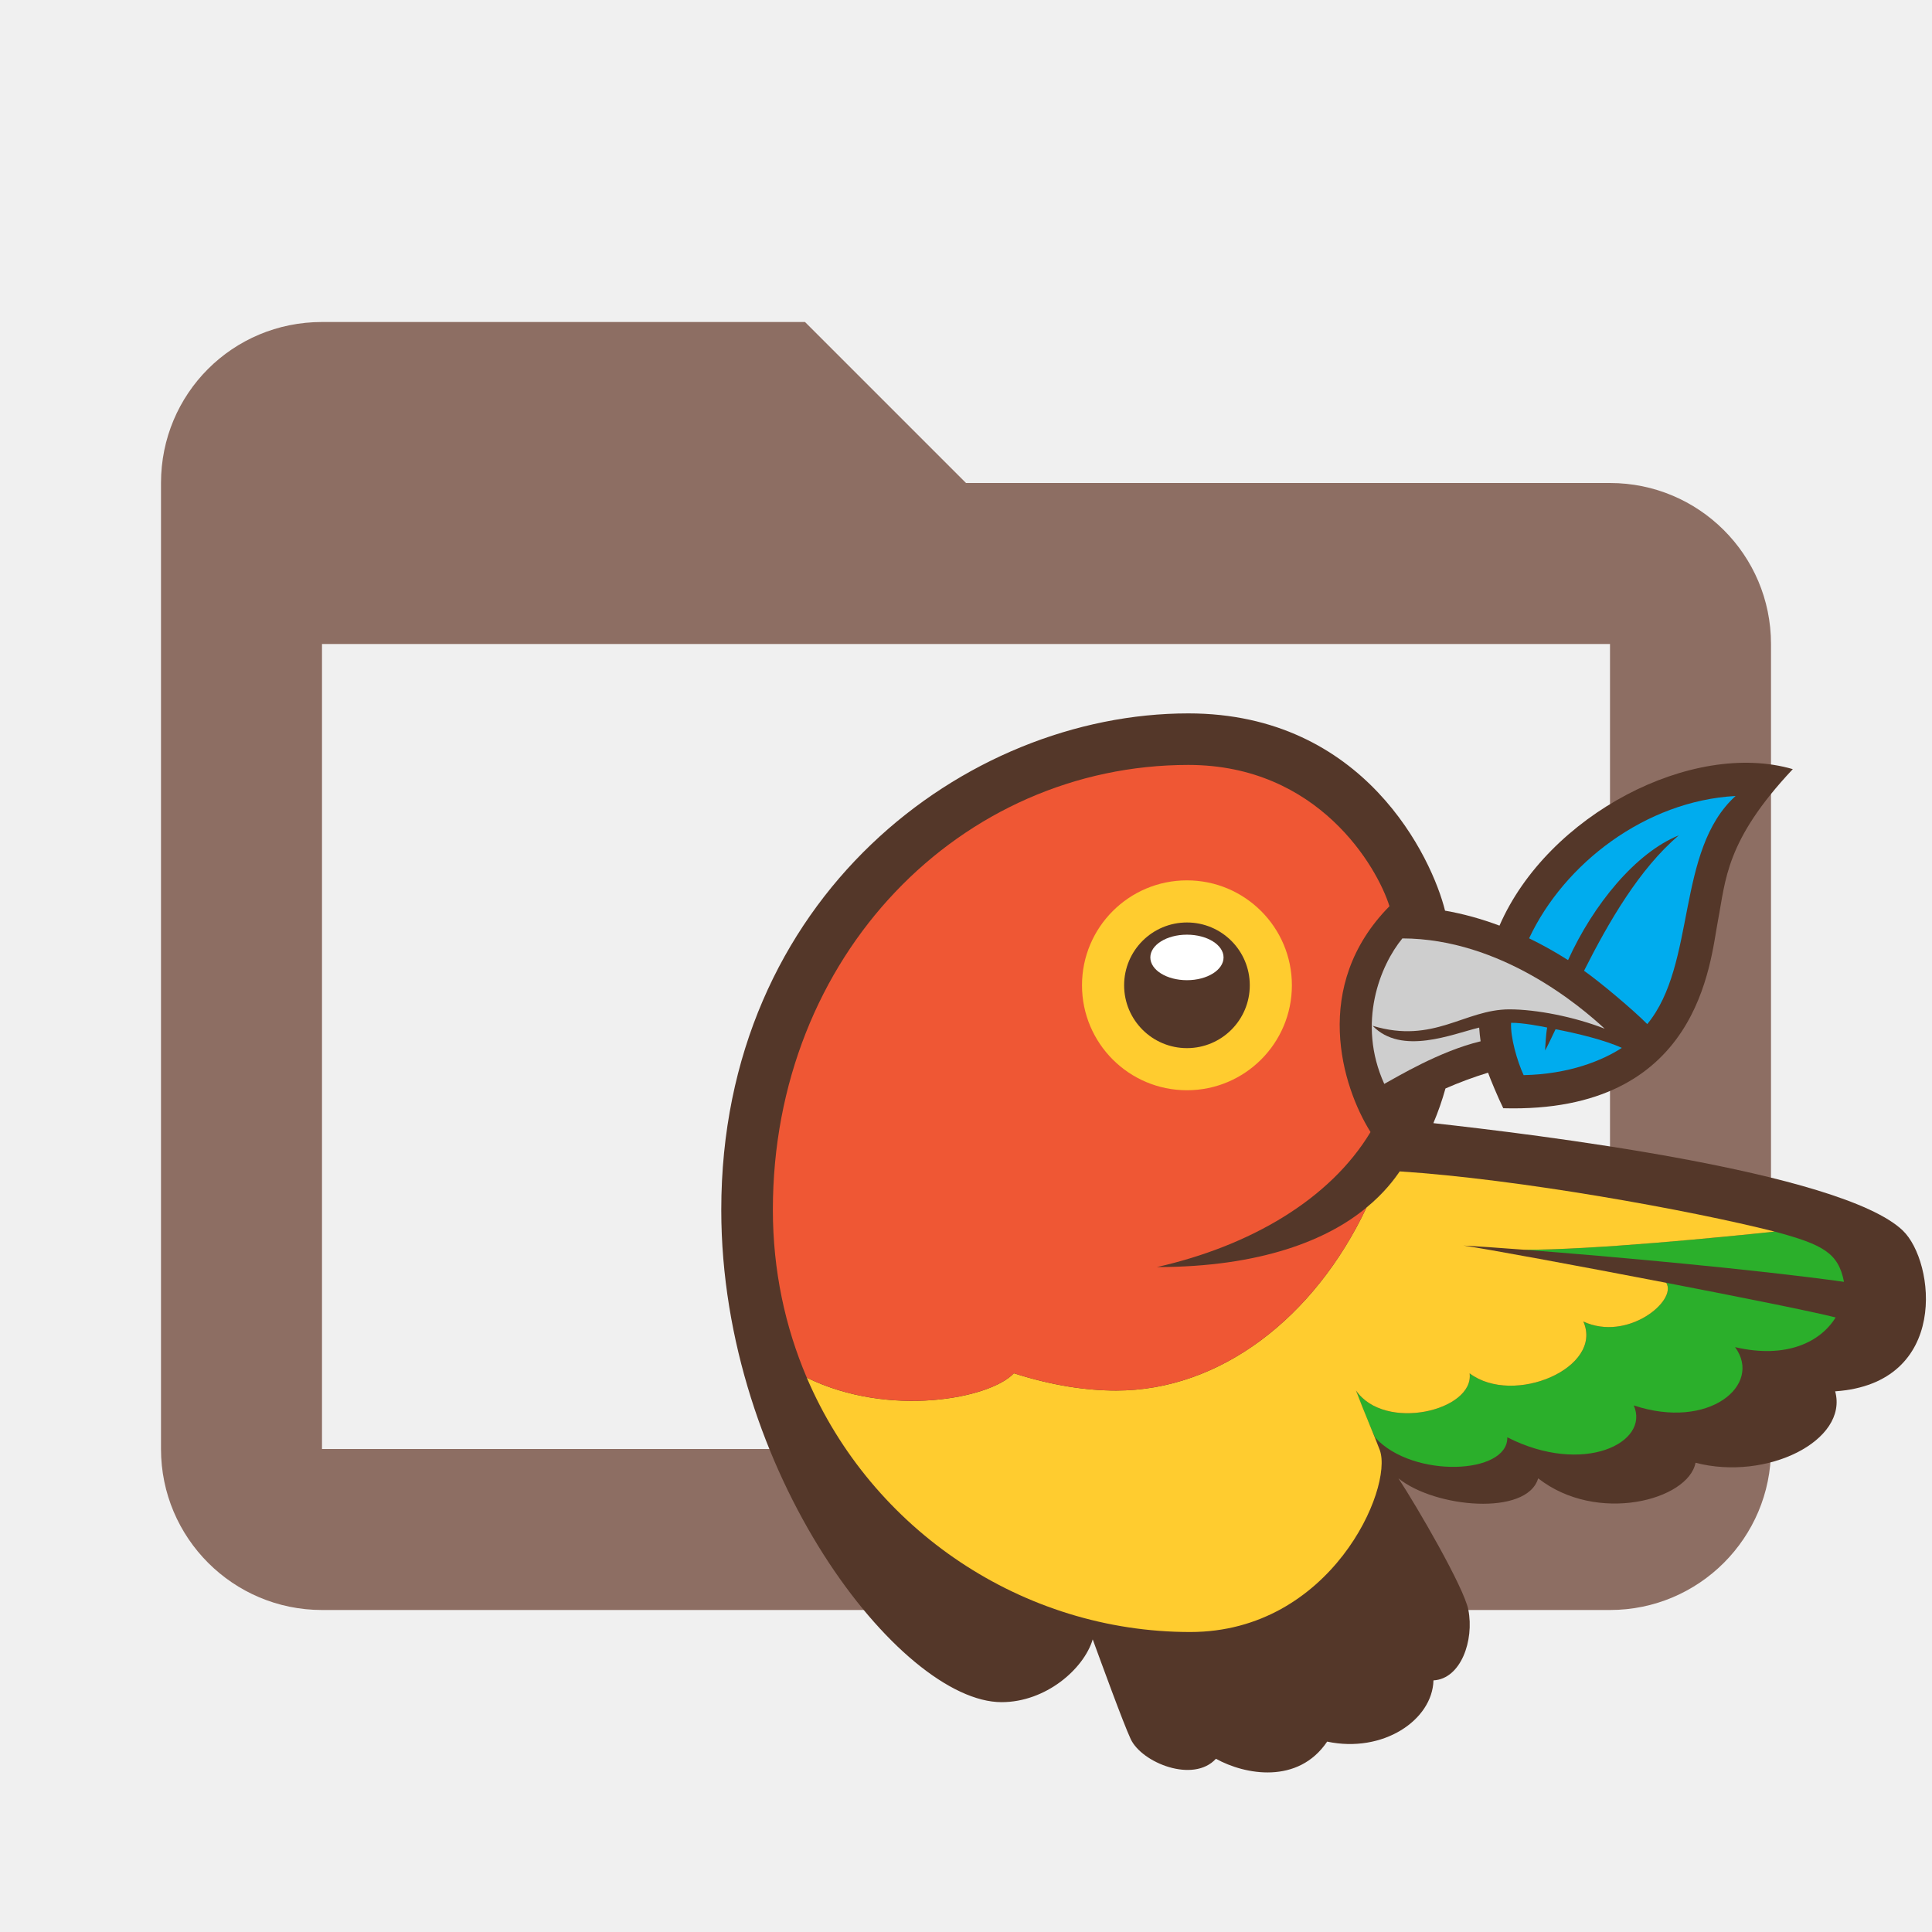
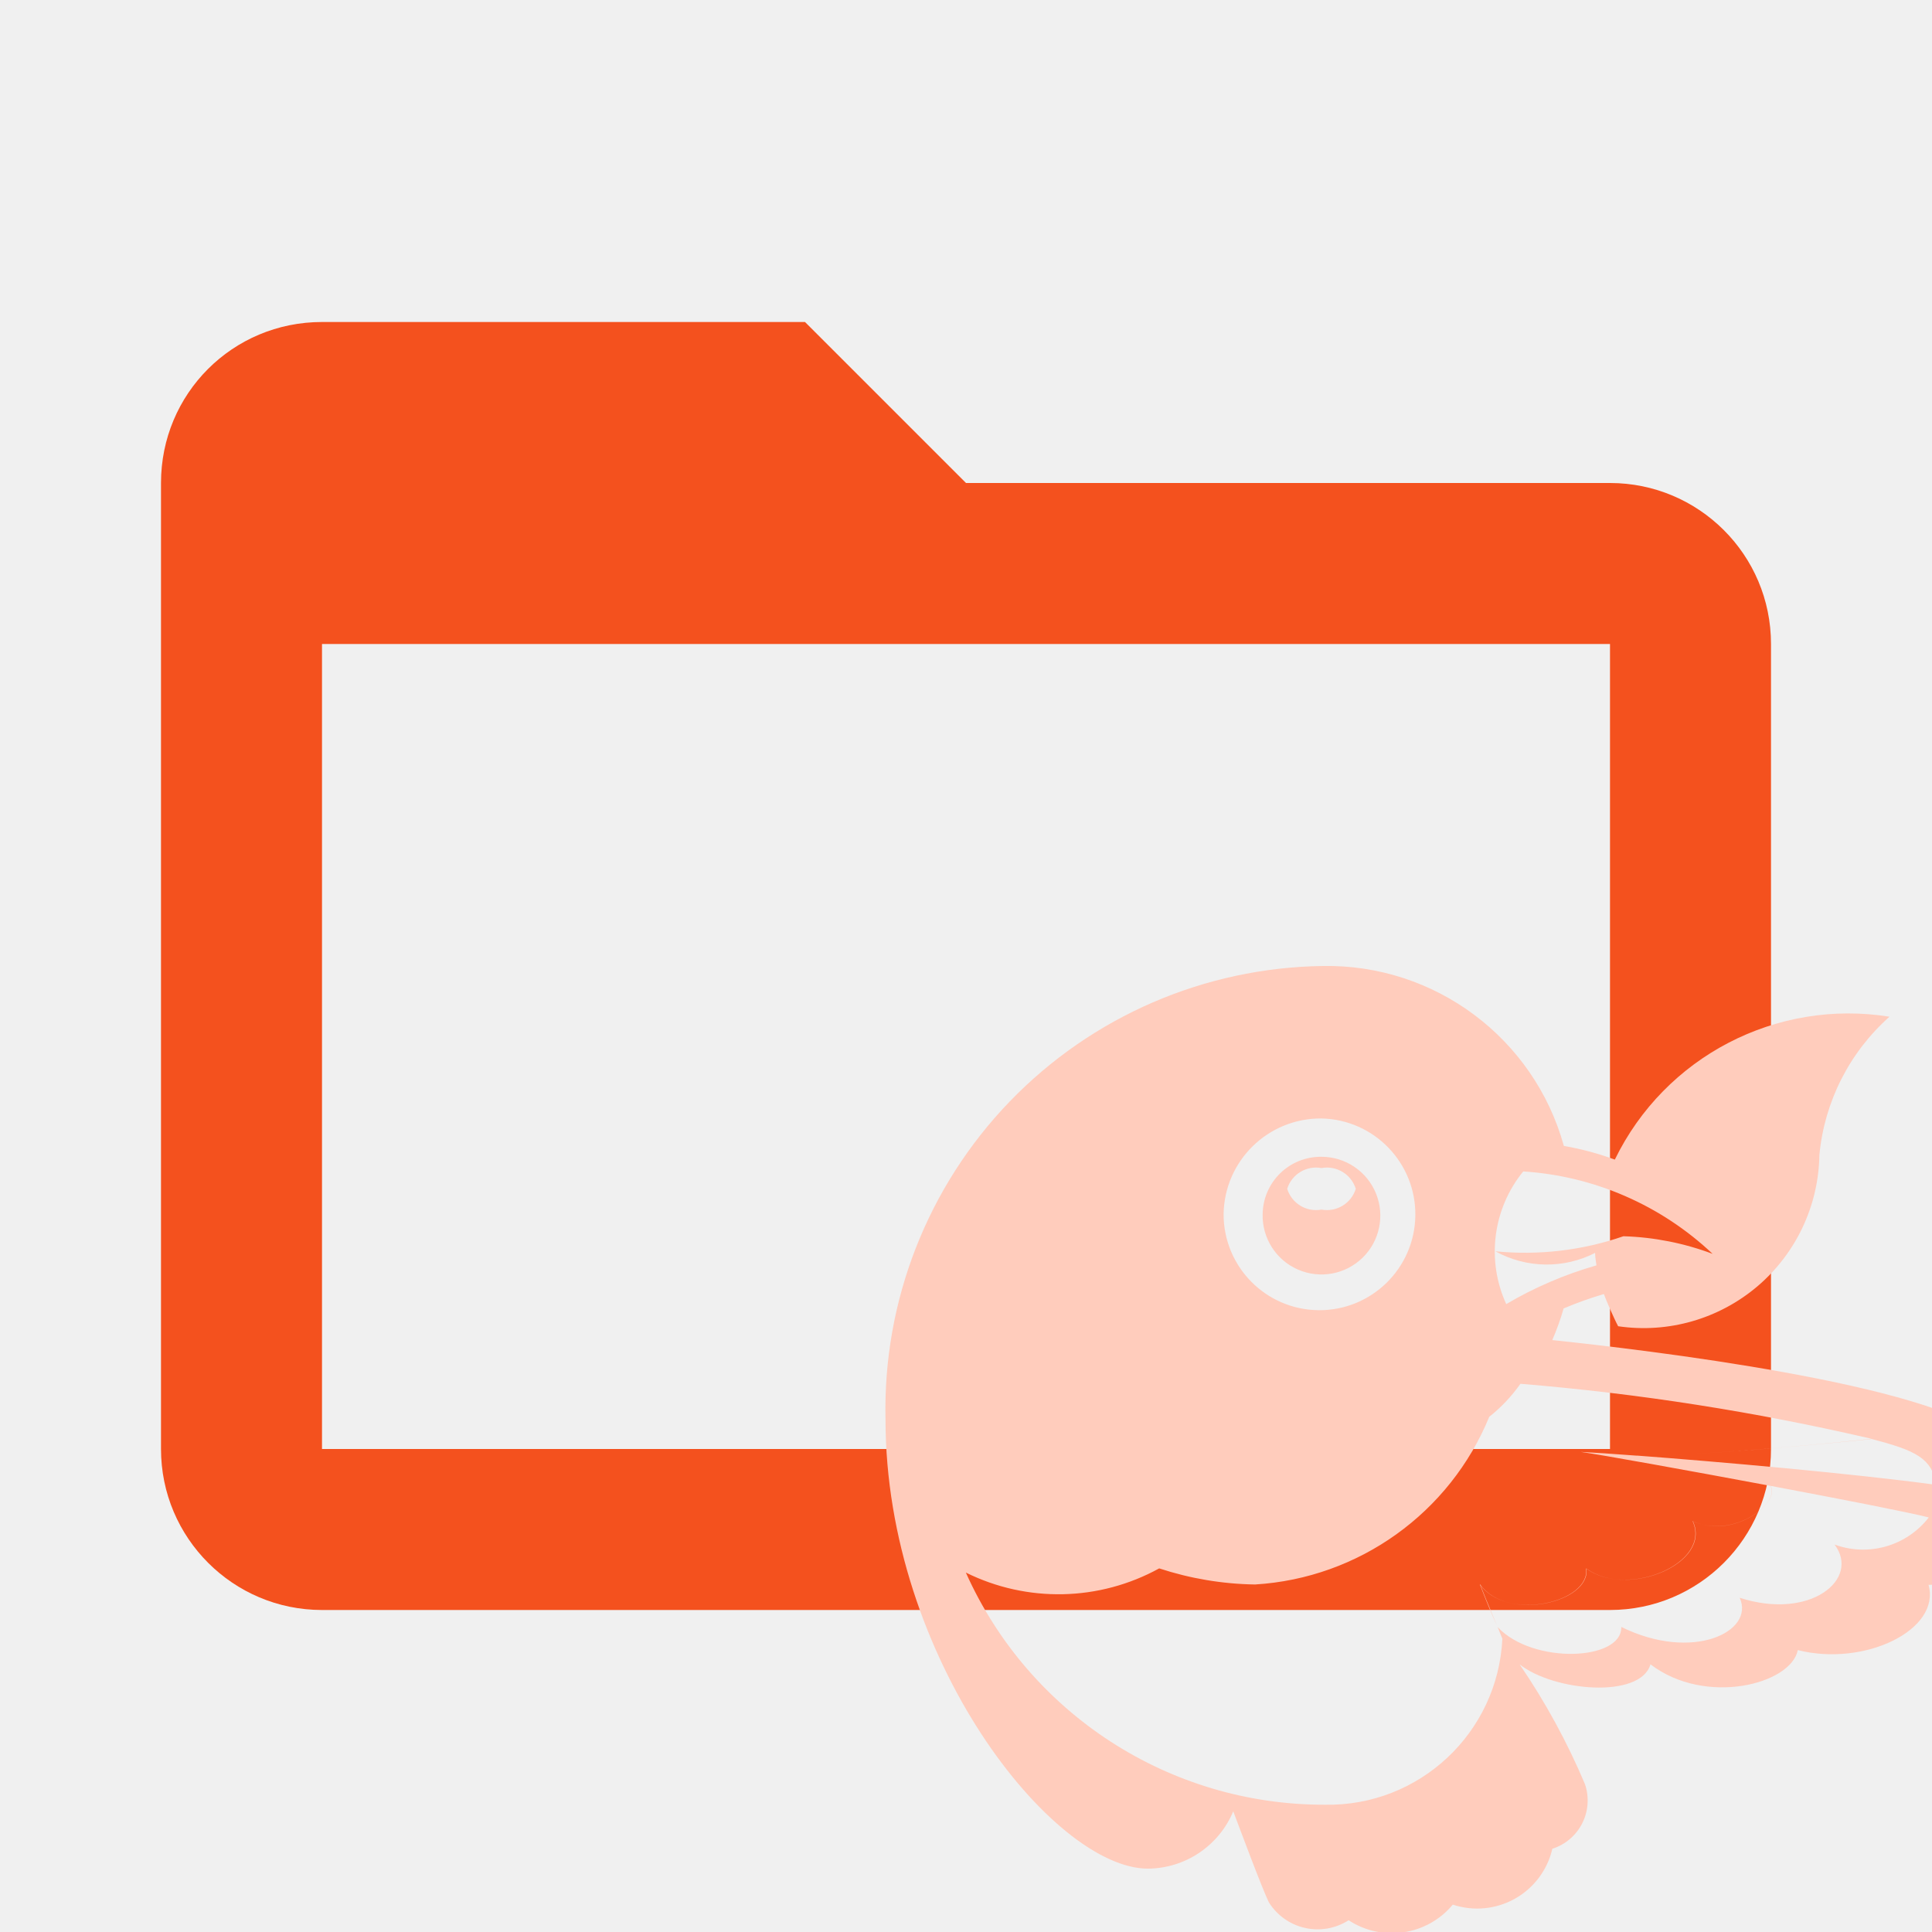
- <svg xmlns="http://www.w3.org/2000/svg" clip-rule="evenodd" fill-rule="evenodd" stroke-linejoin="round" stroke-miterlimit="1.414" version="1.1" viewBox="0 0 24 24" width="16px" height="16px" xml:space="preserve" fill="#8d6e63">
+ <svg xmlns="http://www.w3.org/2000/svg" clip-rule="evenodd" fill-rule="evenodd" stroke-linejoin="round" stroke-miterlimit="1.414" version="1.1" viewBox="0 0 24 24" width="16px" height="16px" xml:space="preserve" fill="#F4511E">
  <path d="M20,18H4V8H20M20,6H12L10,4H4C2.89,4 2,4.89 2,6V18A2,2 0 0,0 4,20H20A2,2 0 0,0 22,18V8C22,6.89 21.1,6 20,6Z" />
-   <g transform="matrix(.033264 0 0 .033264 8.7498 8.6323)">
-     <path id="outline" d="m447.61 200.08c-23.139-22.234-138.85-36.114-175.36-40.154 1.768-4.177 3.274-8.496 4.517-12.944 4.977-2.18 10.35-4.208 15.905-5.901 0.677 1.997 3.865 9.648 5.682 13.279 73.415 2.025 77.184-54.557 80.17-70.058 2.92-15.157 2.771-29.802 27.953-56.575-37.516-10.933-91.467 16.945-109.54 58.437-6.791-2.545-13.597-4.424-20.328-5.586-4.824-19.459-29.944-73.672-95.863-73.672-83.461 0-174.43 68.853-174.43 185.41 0 97.976 66.891 183.84 104.68 183.84 16.505 0 30.703-12.36 34.036-23.439 2.794 7.596 11.368 31.212 14.184 37.224 4.162 8.89 23.41 16.583 31.833 7.357 10.83 6.017 30.703 9.641 41.534-6.405 20.859 4.412 39.299-8.026 39.702-22.868 10.235-0.547 15.256-14.918 13.021-26.363-1.648-8.426-19.248-38.661-26.113-49.098 13.59 11.054 48.013 14.183 52.194 7e-3 21.911 17.198 56.057 8.171 58.765-5.816 26.624 6.918 57.16-8.275 52.146-26.676 42.771-2.958 37.296-48.464 25.296-59.996z" fill="#543729" stroke-width=".973" />
-     <g id="leaf" transform="matrix(.97265 0 0 .97265 6.324 6.9029)">
-       <path d="m331.25 98.825c9.471-18.791 21.372-39.309 36.404-52.003-16.545 6.668-32.88 26.601-42.538 47.906-4.923-3.129-9.921-5.92-14.961-8.361 13.473-28.758 44.779-52.775 79.28-54.651-23.109 20.958-14.906 64.518-33.906 87.578-5.437-5.461-17.921-16-24.279-20.469zm-14.938 30.599c0.01-0.719 0.279-6.266 0.784-8.798-1.325-0.312-9.561-1.923-13.855-1.822-0.313 5.393 2.266 14.568 4.815 20.091 17.555-0.368 30.235-5.625 37.698-10.458-6.354-2.962-17.196-5.595-25.44-7.17-0.92 1.903-3.184 6.752-4.002 8.157z" fill="#00acee" />
-     </g>
-     <g stroke-width=".973">
-       <path id="wingtip" d="m250.54 277.39c4e-3 0.024 0.015 0.057 0.018 0.082-2.164-4.657-4.463-10.314-7.207-17.708 10.688 15.557 44.184 7.533 42.427-6.407 16.395 12.336 50.143-2.055 42.471-19.353 16.423 7.653 35.168-7.745 30.964-14.455 28 5.4 54.832 10.783 63.256 12.938-5.596 9.123-18.339 15.566-37.549 11.089 10.38 14.14-9.773 31.105-37.844 21.761 6.179 13.882-18.814 26.379-47.22 11.91 0.361 13.888-35.24 15.487-49.315 0.142zm55.543-70.194c32.497 2.495 86.238 7.341 119.51 11.997-2.102-10.828-7.843-13.921-25.905-18.772-19.425 2.072-68.706 6.913-93.604 6.776z" fill="#2baf2b" />
-       <path id="body" d="m285.78 253.36c16.395 12.336 50.143-2.055 42.471-19.353 16.423 7.653 35.168-7.745 30.964-14.455-33.103-6.383-67.84-12.788-75.719-13.908 4.78 0.254 12.702 0.797 22.59 1.556 24.899 0.137 74.18-4.704 93.604-6.776-31.452-7.975-95.666-19.613-140.01-22.48-2.055 3.004-5.833 8.097-12.413 13.51-19.403 41.053-54.557 68.341-93.454 68.341-11.335 0-24.018-1.912-38.233-6.457-8.865 9.497-46.661 16.694-77.329 1.641 24.326 56.961 80.74 94.984 143.19 94.984 52.591 0 75.912-53.704 70.808-67.914-1.238-3.45-6.145-14.889-8.891-22.283 10.689 15.556 44.185 7.532 42.429-6.408z" fill="#ffcc2f" />
-       <path id="beak" d="m253.91 145.27c4.644-2.526 20.69-12.253 35.981-15.908-0.241-1.693-0.423-3.401-0.536-5.119-10.032 2.402-28.945 10.509-39.784-0.662 22.866 6.9 34.283-6.148 51.09-6.148 10.014 0 24.305 2.797 35.569 7.22-9.06-8.37-38.771-33.63-75.557-33.717-8.213 9.957-17.091 31.526-6.764 54.334z" fill="#cecece" />
-       <path id="head" d="m115.58 253.33c14.215 4.544 26.898 6.457 38.233 6.457 38.896 0 74.05-27.289 93.454-68.341-14.351 11.979-39.291 22.229-78.241 22.229 34.694-7.867 64.56-25.156 79.753-50.427-10.68-16.998-22.263-54.603 7.07-84.331-4.512-14.496-26.475-52.765-75.095-52.765-84.851 0-155.17 71.001-155.17 166.15 0 22.525 4.547 43.65 12.669 62.664 30.667 15.054 68.463 7.857 77.328-1.64z" fill="#ef5734" />
-       <path id="eye_rim" d="m141.03 108.45c0 21.644 17.546 39.191 39.19 39.191s39.192-17.548 39.192-39.191c0-21.644-17.548-39.191-39.192-39.191s-39.19 17.547-39.19 39.191z" fill="#ffcc2f" />
-       <path id="eye" d="m156.76 108.45c0 12.958 10.507 23.463 23.463 23.463 12.96 0 23.464-10.506 23.464-23.463 0-12.959-10.504-23.464-23.464-23.464-12.957 0-23.463 10.506-23.463 23.464z" fill="#543729" />
-       <ellipse id="pupil_highlight" cx="180.22" cy="98.044" rx="13.673" ry="8.501" fill="#fff" />
-     </g>
-   </g>
+   <path id="file_type_bower.svg" class="i-color" fill="#FFCCBC" d="M8.606,10.214v0C8.539,10.075,8.468,9.9,8.382,9.679c0.333,0.472,1.376.229,1.321-.195,0.511,0.375,1.562-.062,1.323-0.588,0.511,0.232,1.1-.235.964-0.439,0.872,0.164,1.708.327,1.97,0.393a1.031,1.031,0,0,1-1.17.337c0.323,0.429-.3.945-1.179,0.661,0.192,0.422-.586.8-1.471,0.362C10.153,10.631,9.045,10.68,8.606,10.214Zm1.73-2.132c1.012,0.076,2.686.223,3.722,0.364-0.065-.329-0.244-0.423-0.807-0.57C12.646,7.939,11.112,8.086,10.336,8.082Zm4.408-.216c-0.721-.675-4.324-1.1-5.461-1.219a3.2,3.2,0,0,0,.141-0.393,4.627,4.627,0,0,1,.5-0.179c0.021,0.061.12,0.293,0.177,0.4a2.183,2.183,0,0,0,2.5-2.127,2.629,2.629,0,0,1,.871-1.718,3.227,3.227,0,0,0-3.412,1.775,3.581,3.581,0,0,0-.633-0.17A3.051,3.051,0,0,0,6.433,2,5.509,5.509,0,0,0,1,7.63c0,2.975,2.083,5.583,3.26,5.583a1.158,1.158,0,0,0,1.06-.712c0.087,0.231.354,0.948,0.442,1.13a0.714,0.714,0,0,0,.991.223,0.983,0.983,0,0,0,1.294-.194,0.959,0.959,0,0,0,1.237-.694,0.63,0.63,0,0,0,.406-0.8,8.468,8.468,0,0,0-.813-1.491c0.423,0.336,1.5.431,1.626,0,0.683,0.522,1.746.248,1.83-.177,0.829,0.21,1.78-.251,1.624-0.81A1.091,1.091,0,0,0,14.744,7.866ZM8.922,4.552a3.778,3.778,0,0,1,2.353,1.024,3.44,3.44,0,0,0-1.108-.219,3.74,3.74,0,0,1-1.591.187,1.32,1.32,0,0,0,1.239.02c0,0.052.009,0.1,0.017,0.155A4.8,4.8,0,0,0,8.711,6.2,1.574,1.574,0,0,1,8.922,4.552ZM6.416,3.894A1.191,1.191,0,1,1,5.2,5.084,1.206,1.206,0,0,1,6.416,3.894Zm3.92,4.189c-0.308-.023-0.555-0.04-0.7-0.047,0.245,0.034,1.327.229,2.358,0.422,0.131,0.2-.453.671-0.964,0.439,0.239,0.525-.812.962-1.323,0.588,0.055,0.423-.989.667-1.321,0.195,0.086,0.225.238,0.572,0.277,0.677a2.167,2.167,0,0,1-2.205,2.062,4.876,4.876,0,0,1-4.46-2.884A2.593,2.593,0,0,0,4.4,9.483a4,4,0,0,0,1.191.2A3.365,3.365,0,0,0,8.5,7.6a1.952,1.952,0,0,0,.387-0.41,30.075,30.075,0,0,1,4.361.683C12.647,7.939,11.112,8.086,10.336,8.082Zm-4.651-3a0.731,0.731,0,1,0,.731-0.713A0.722,0.722,0,0,0,5.685,5.084ZM6.416,4.51a0.375,0.375,0,0,1,.426.258,0.375,0.375,0,0,1-.426.258A0.375,0.375,0,0,1,5.99,4.768,0.375,0.375,0,0,1,6.416,4.51Z" transform="translate(10 10)" />
</svg>
